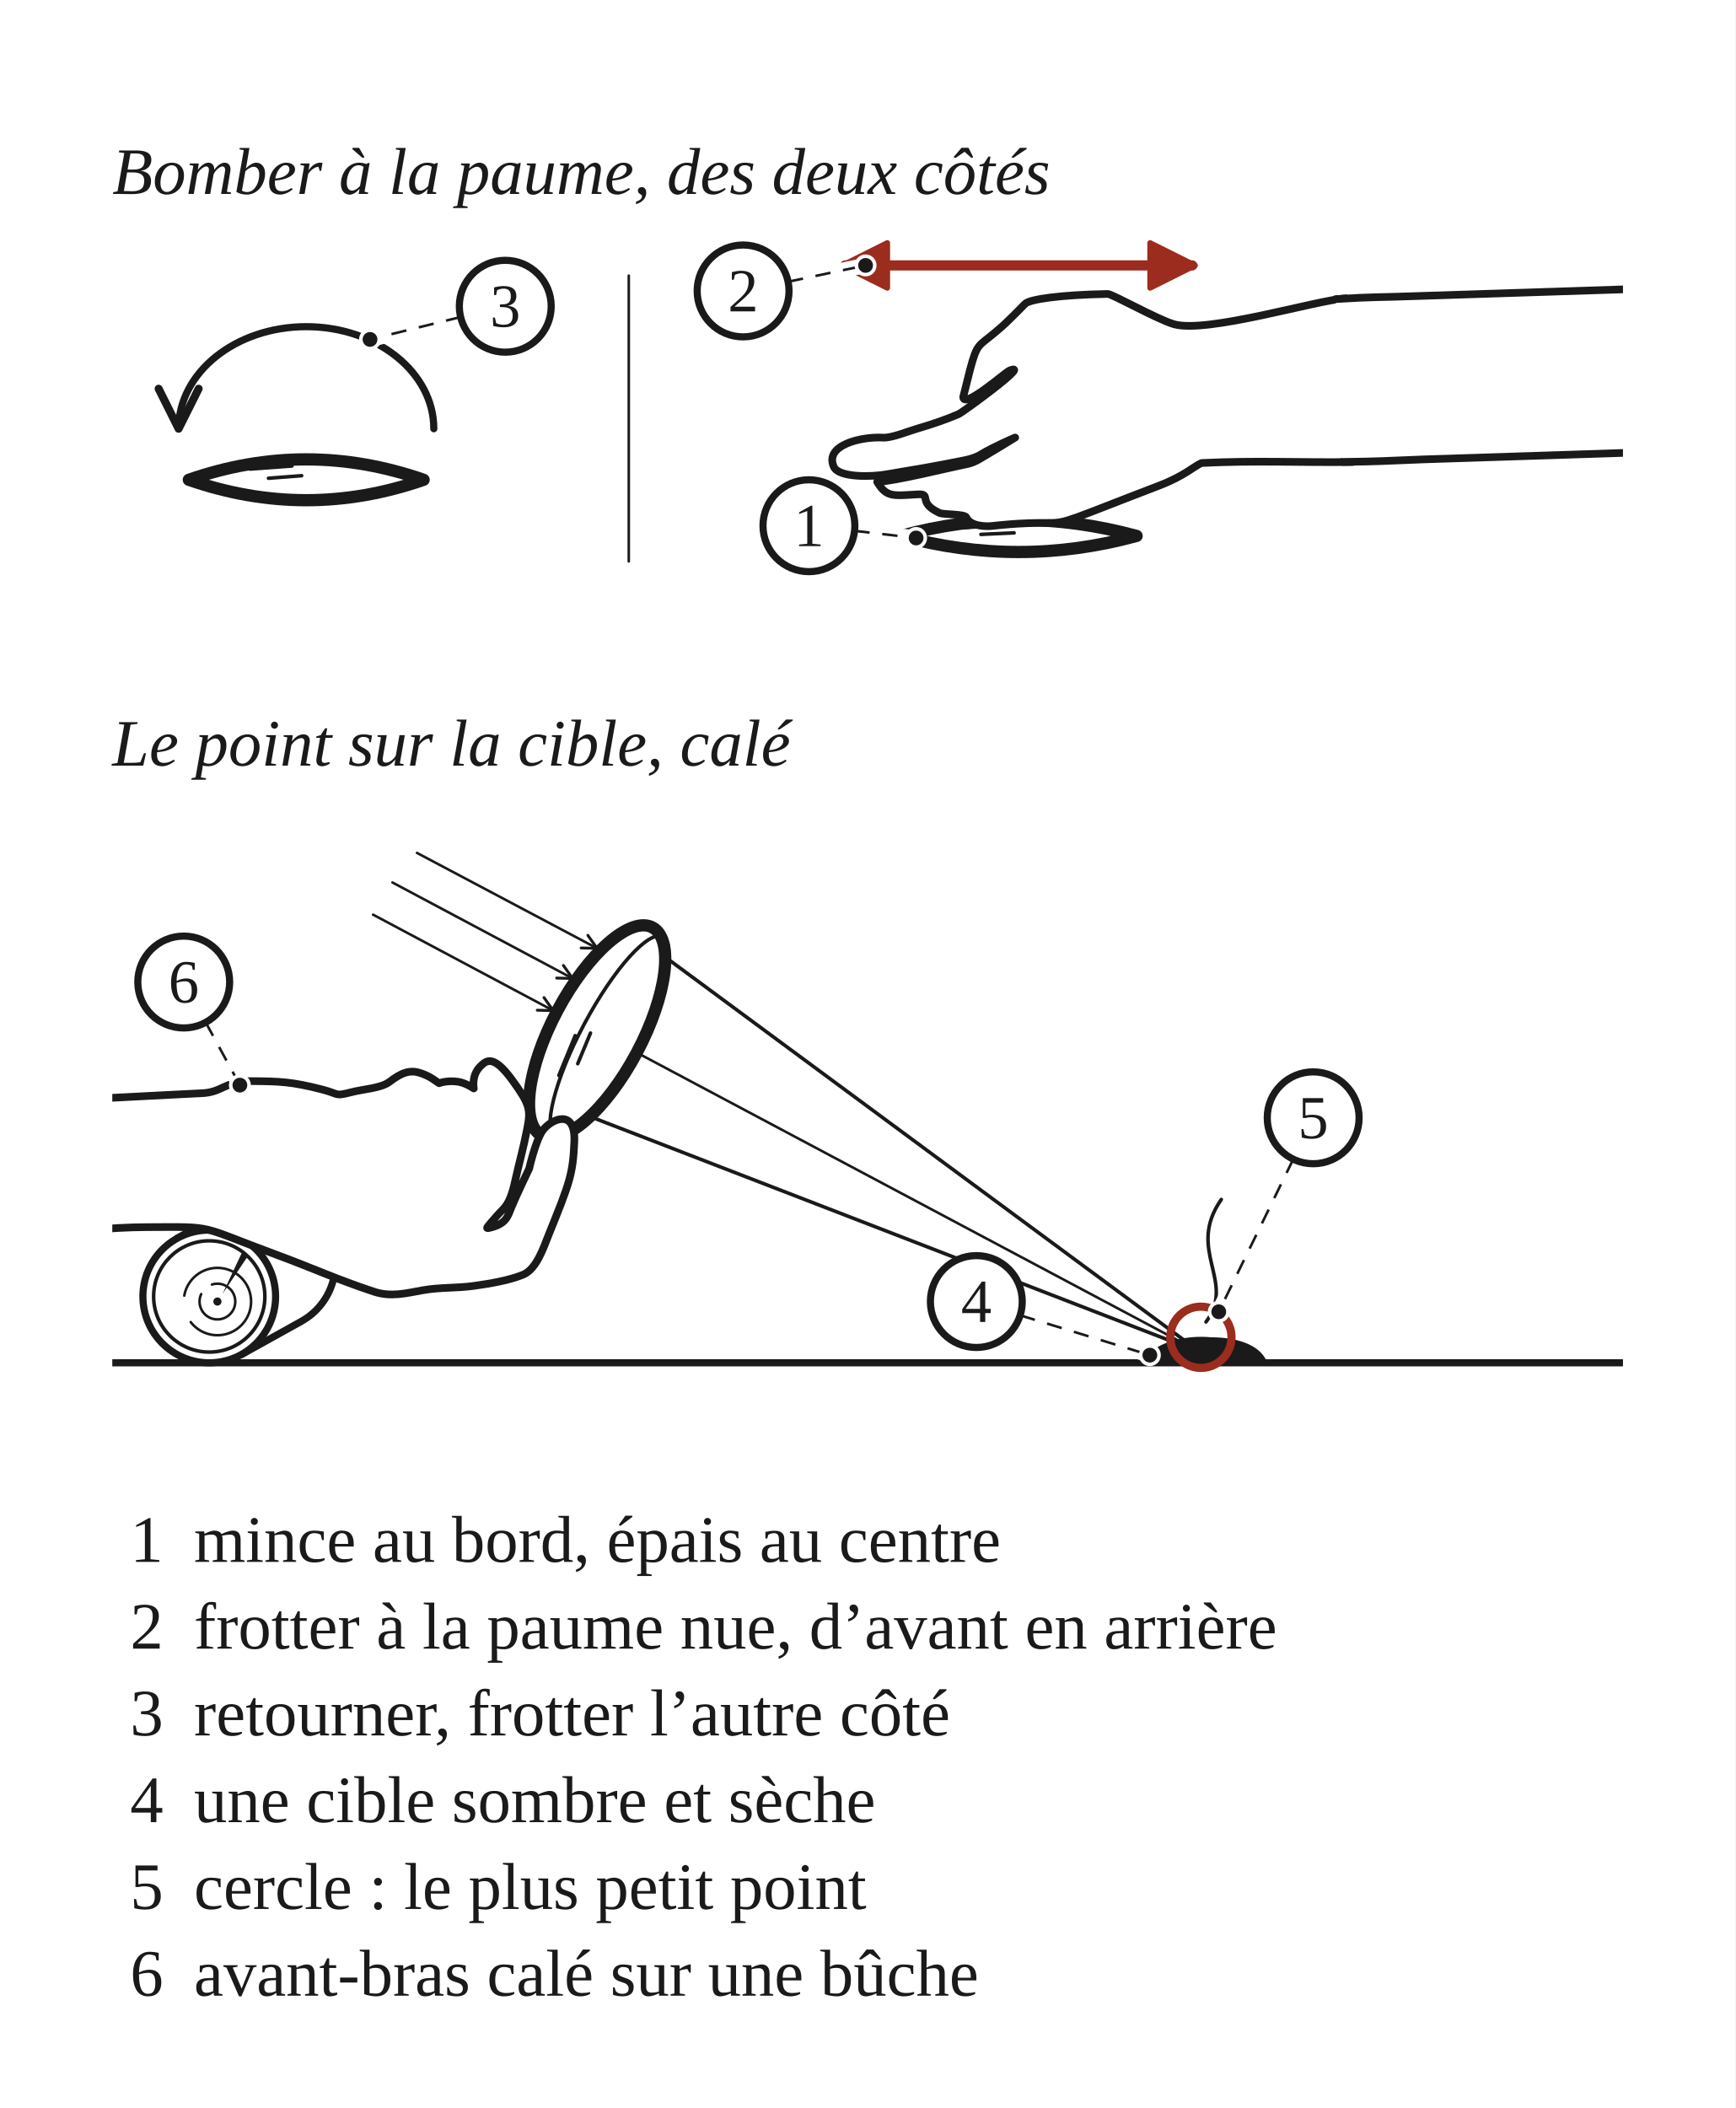
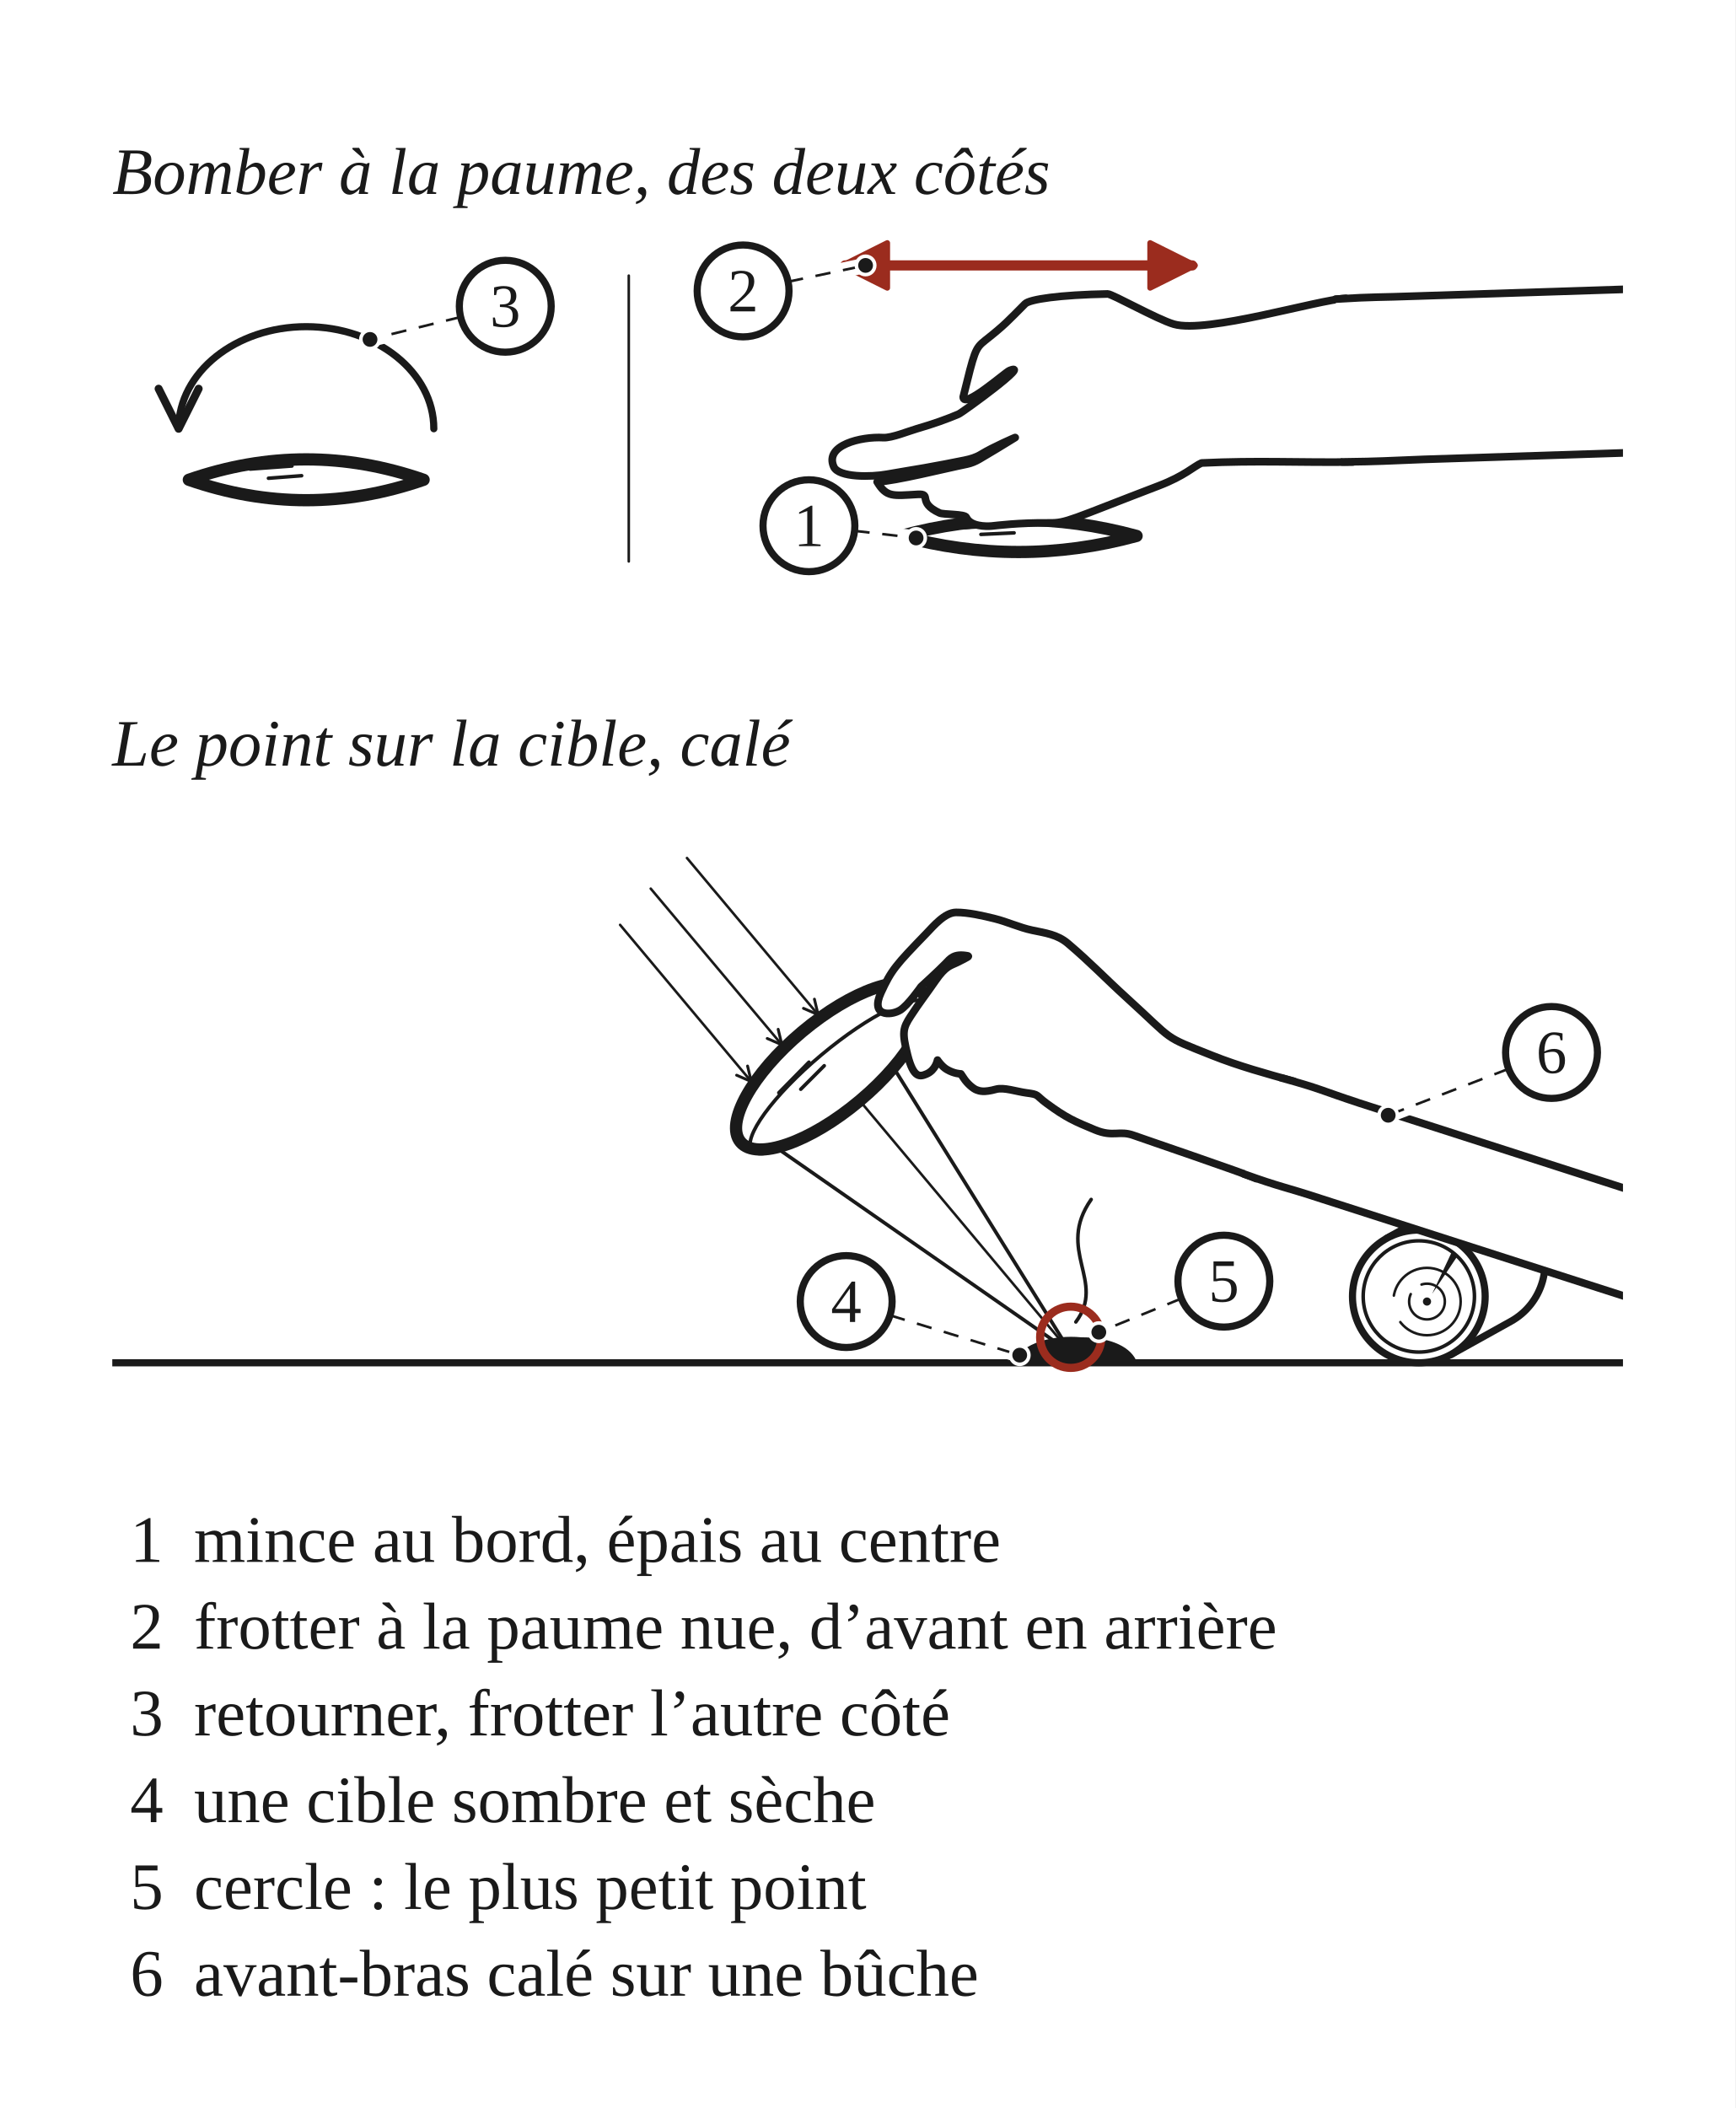
<svg xmlns="http://www.w3.org/2000/svg" width="340" height="413" viewBox="0 0 340 413" role="img">
  <defs>
    <marker id="fl" viewBox="0 0 10 10" refX="9" refY="5" markerWidth="7" markerHeight="7" orient="auto-start-reverse">
      <path d="M1 1 L9 5 L1 9" fill="none" stroke="#1A1A1A" stroke-width="1.6" stroke-linecap="round" stroke-linejoin="round" />
    </marker>
    <marker id="fl-r" viewBox="0 0 10 10" refX="8.5" refY="5" markerWidth="5.5" markerHeight="5.5" orient="auto-start-reverse">
      <path d="M1 1 L9 5 L1 9 Z" fill="#9B2C1E" stroke="#9B2C1E" stroke-width="1" stroke-linejoin="round" />
    </marker>
  </defs>
  <rect x="0" y="0" width="340" height="413" fill="#FFFFFF" />
  <text x="22" y="38" font-family="Georgia, 'Times New Roman', serif" font-size="13" font-style="italic" fill="#1A1A1A">Bomber à la paume, des deux côtés</text>
  <g transform="translate(22 46)" data-vue="polir">
    <clipPath id="vue-polir-1311">
      <rect x="0" y="0" width="296" height="68" />
    </clipPath>
    <g clip-path="url(#vue-polir-1311)">
      <path d="M 154.5 59 Q 177.6 52.7 200.7 59 Q 177.6 65.3 154.5 59 Z" fill="#FFFFFF" stroke="#1A1A1A" stroke-width="2.4" stroke-linejoin="round" stroke-linecap="round" />
      <path d="M166.5 57.4 L174.8 56.9" fill="none" stroke="#1A1A1A" stroke-width="0.7" stroke-linejoin="round" stroke-linecap="round" />
      <path d="M170.2 58.7 L176.7 58.4" fill="none" stroke="#1A1A1A" stroke-width="0.7" stroke-linejoin="round" stroke-linecap="round" />
      <g data-main="1-08" transform="translate(192.21 33.52) rotate(-6) scale(-0.168612 0.168612) translate(-4953.4 -421.7)">
        <path fill="#FFFFFF" stroke="#1A1A1A" stroke-width="8.896" stroke-linejoin="round" fill-rule="evenodd" d="M5018.38 551.624 C4998.48 553.918 4994.51 550.551 4887.21 521.934 C4856.14 513.649 4844.46 503.73 4835.18 500.85 C4769.54 504.626 4724.67 512.103 4660.35 518.086 C4649.87 494.154 4639.4 374.484 4648.38 328.112 C4681.16 326.363 4813.34 352.099 4850.32 337.091 C4868.97 329.523 4917.98 294.553 4923.11 294.111 C4979.03 289.279 5014 290.815 5019.76 295.493 C5041.85 313.445 5045.61 317.269 5070.16 332.776 C5083.28 341.058 5083.93 344.131 5102.61 395.602 C5103.98 410.098 5050.83 372.126 5046 370.746 C5017.45 362.581 5105.34 413.448 5110.2 414.929 C5124.37 419.248 5140.58 423.217 5159.91 426.667 C5169.96 428.464 5190.31 434.447 5199.95 432.881 C5225.49 428.74 5269.09 434.43 5260.7 460.5 C5256.44 473.74 5218.66 477.037 5200.3 475.644 C5185.54 474.523 5170.74 473.898 5155.97 472.829 C5140.17 471.684 5124.38 470.433 5108.61 468.874 C5101.79 468.198 5095.08 467.02 5088.67 463.907 C5075.32 457.432 5045.7 447.975 5047.51 448.843 C5062.14 455.822 5076.75 462.885 5091.55 469.508 C5096.19 471.585 5101.33 473.196 5106.37 473.67 C5131.41 476.033 5191.67 484.662 5212.38 483.28 C5203.4 502.611 5195.81 501.23 5167.08 502.628 C5149.56 503.482 5169.57 511.583 5144.03 526.773 C5139.76 529.311 5114.95 530.923 5113.65 535.055 C5110.2 546.102 5092.05 548.083 5085.35 548.174 C5079.35 548.252 5054.28 547.482 5018.38 551.624 Z" />
      </g>
      <path d="M 239.7 12.6 C 247.7 12.1 247.7 12.3 255.7 12 L 555.5 2.3 L 556.9 34.3 L 257 44 C 249 44.3 249 44.4 241 44.5 Z" fill="#FFFFFF" stroke="none" />
      <path d="M 239.7 12.6 C 247.7 12.1 247.7 12.3 255.7 12 L 555.5 2.3 M 241 44.5 C 249 44.4 249 44.3 257 44 L 556.9 34.3" fill="none" stroke="#1A1A1A" stroke-width="1.5" stroke-linejoin="round" stroke-linecap="round" />
      <path d="M 143.6 6 L 211.6 6" fill="none" stroke="#9B2C1E" stroke-width="2" stroke-linejoin="round" stroke-linecap="round" marker-end="url(#fl-r)" marker-start="url(#fl-r)" />
      <path d="M 15 48 Q 38 40 61 48 Q 38 56 15 48 Z" fill="#FFFFFF" stroke="#1A1A1A" stroke-width="2.4" stroke-linejoin="round" stroke-linecap="round" />
      <path d="M27 45.9 L35.2 45.3" fill="none" stroke="#1A1A1A" stroke-width="0.7" stroke-linejoin="round" stroke-linecap="round" />
      <path d="M30.6 47.7 L37.1 47.2" fill="none" stroke="#1A1A1A" stroke-width="0.7" stroke-linejoin="round" stroke-linecap="round" />
      <path d="M 63 38 A 25 20 0 0 0 13 38" fill="none" stroke="#1A1A1A" stroke-width="1.4" stroke-linejoin="round" stroke-linecap="round" marker-end="url(#fl)" />
      <line x1="101.2" y1="8" x2="101.2" y2="64" fill="none" stroke="#1A1A1A" stroke-width="0.5" stroke-linejoin="round" stroke-linecap="round" />
    </g>
  </g>
  <text x="22" y="150" font-family="Georgia, 'Times New Roman', serif" font-size="13" font-style="italic" fill="#1A1A1A">Le point sur la cible, calé</text>
  <g transform="translate(22 158)" data-vue="soleil">
    <clipPath id="vue-soleil-1311">
      <rect x="0" y="0" width="296" height="113" />
    </clipPath>
    <g clip-path="url(#vue-soleil-1311)">
      <line x1="0" y1="109" x2="296" y2="109" fill="none" stroke="#1A1A1A" stroke-width="1.4" stroke-linejoin="round" stroke-linecap="round" />
-       <path d="M 25.3 107.4 L 37 100.9 A 13 13 0 0 0 24.4 78.1 L 12.7 84.6 Z" fill="#FFFFFF" stroke="#1A1A1A" stroke-width="1.4" stroke-linejoin="round" stroke-linecap="round" />
-       <path d="M 18.5 88.2 l 5.3 -2.9 M 20.8 92.3 l 5.3 -2.9 M 23.1 96.4 l 5.3 -2.9 M 25.3 100.5 l 5.3 -2.9 " fill="none" stroke="#1A1A1A" stroke-width="0.5" stroke-linejoin="round" stroke-linecap="round" />
-       <circle cx="19" cy="96" r="13" fill="#FFFFFF" stroke="#1A1A1A" stroke-width="1.4" stroke-linejoin="round" stroke-linecap="round" />
-       <circle cx="19" cy="96" r="10.9" fill="none" stroke="#1A1A1A" stroke-width="0.7" stroke-linejoin="round" stroke-linecap="round" />
-       <circle cx="20.6" cy="97" r="3.5" fill="none" stroke="#1A1A1A" stroke-width="0.5" stroke-linejoin="round" stroke-linecap="round" stroke-dasharray="12.5 2.9" stroke-dashoffset="0" />
-       <circle cx="20.6" cy="97" r="6.6" fill="none" stroke="#1A1A1A" stroke-width="0.5" stroke-linejoin="round" stroke-linecap="round" stroke-dasharray="23.4 5.5" stroke-dashoffset="7" />
-       <circle cx="20.6" cy="97" r="0.8" fill="#1A1A1A" stroke="none" />
-       <path d="M 21.6 95.5 L 25.5 87.2 L 26.5 88.2 Z" fill="#1A1A1A" stroke="none" />
-       <line x1="104.4" y1="26.6" x2="213.3" y2="107" fill="none" stroke="#1A1A1A" stroke-width="0.7" stroke-linejoin="round" stroke-linecap="round" />
-       <line x1="87.5" y1="58.4" x2="213.3" y2="107" fill="none" stroke="#1A1A1A" stroke-width="0.7" stroke-linejoin="round" stroke-linecap="round" />
-       <line x1="95" y1="44.1" x2="213.3" y2="107" fill="none" stroke="#1A1A1A" stroke-width="0.5" stroke-linejoin="round" stroke-linecap="round" />
-       <ellipse cx="95" cy="44.1" rx="23.1" ry="8.8" transform="rotate(-62 95 44.1)" fill="#FFFFFF" stroke="#1A1A1A" stroke-width="2.4" stroke-linejoin="round" stroke-linecap="round" />
-       <ellipse cx="97.4" cy="45.3" rx="22.4" ry="5.6" transform="rotate(-62 97.4 45.3)" fill="none" stroke="#1A1A1A" stroke-width="0.7" stroke-linejoin="round" stroke-linecap="round" />
-       <path d="M87.5 52.7 L90.7 44.9" fill="none" stroke="#1A1A1A" stroke-width="0.7" stroke-linejoin="round" stroke-linecap="round" />
-       <path d="M91.2 50.4 L93.7 44.4" fill="none" stroke="#1A1A1A" stroke-width="0.7" stroke-linejoin="round" stroke-linecap="round" />
-       <g data-main="2-06" transform="translate(88 57.34) rotate(118) scale(-0.201835 0.201835) translate(-2609.5 -941.2)">
-         <path fill="#FFFFFF" stroke="#1A1A1A" stroke-width="7.432" stroke-linejoin="round" fill-rule="evenodd" d="M2367.77 1392.43 C2322.86 1370.35 2294.14 1357.76 2252.88 1329.26 C2272.9 1300.29 2293.93 1269.7 2310.59 1238.67 C2343.26 1177.86 2335.07 1196.7 2346.27 1114.42 C2351.46 1076.3 2352.56 1051.98 2359.04 1014.08 C2361.96 997.047 2372.34 985.883 2382.62 972.803 C2392.97 959.632 2399.77 944.514 2409.56 931.097 C2418.53 918.798 2429.86 903.785 2441.52 894.069 C2452.5 884.916 2474.52 888.938 2487.6 890.307 C2541.94 895.995 2550.34 897.125 2578.69 910.615 C2608.48 924.784 2588.14 940.604 2574.58 942.866 C2563.26 944.752 2535.28 937.152 2535.28 937.152 C2535.28 937.152 2505.58 935.965 2493.12 934.657 C2484.38 933.738 2477.04 931.606 2465.95 944.642 C2463.66 947.329 2465.11 946.86 2481.48 942.978 C2489.55 941.061 2494.43 936.99 2516.65 943.143 C2536.37 948.603 2549.52 951.233 2568.98 957.181 C2586.43 962.512 2590.6 965.69 2603.38 991.989 C2617 1020.04 2608.5 1023.16 2600.62 1025.62 C2588.59 1029.38 2578.72 1021.15 2578.72 1021.15 C2578.72 1021.15 2579.82 1030.54 2577.32 1037.64 C2573.72 1047.9 2567.38 1053.27 2567.38 1053.27 C2567.38 1053.27 2567.62 1055.94 2568.14 1060.39 C2568.98 1067.53 2567.58 1077.28 2565.2 1081.38 C2563.28 1084.7 2560.59 1089.78 2545.89 1096.49 C2536.73 1100.68 2528.09 1115.19 2519.77 1124.32 C2508.05 1137.17 2512.96 1133.13 2508.69 1150.75 C2501.39 1180.87 2496.34 1190.71 2483.63 1215.15 C2471.77 1237.97 2460.54 1234.81 2450.44 1252.49 C2444.91 1262.17 2374.31 1378.42 2367.77 1392.43 Z" />
+       <path d="M 262.3 107.4 L 274 100.9 A 13 13 0 0 0 261.4 78.1 L 249.7 84.6 Z" fill="#FFFFFF" stroke="#1A1A1A" stroke-width="1.4" stroke-linejoin="round" stroke-linecap="round" />
+       <path d="M 255.5 88.2 l 5.3 -2.9 M 257.8 92.3 l 5.3 -2.9 M 260.1 96.4 l 5.3 -2.9 M 262.3 100.5 l 5.3 -2.9 " fill="none" stroke="#1A1A1A" stroke-width="0.5" stroke-linejoin="round" stroke-linecap="round" />
+       <circle cx="256" cy="96" r="13" fill="#FFFFFF" stroke="#1A1A1A" stroke-width="1.4" stroke-linejoin="round" stroke-linecap="round" />
+       <circle cx="256" cy="96" r="10.9" fill="none" stroke="#1A1A1A" stroke-width="0.7" stroke-linejoin="round" stroke-linecap="round" />
+       <circle cx="257.6" cy="97" r="3.5" fill="none" stroke="#1A1A1A" stroke-width="0.5" stroke-linejoin="round" stroke-linecap="round" stroke-dasharray="12.5 2.9" stroke-dashoffset="0" />
+       <circle cx="257.6" cy="97" r="6.6" fill="none" stroke="#1A1A1A" stroke-width="0.5" stroke-linejoin="round" stroke-linecap="round" stroke-dasharray="23.4 5.5" stroke-dashoffset="7" />
+       <circle cx="257.6" cy="97" r="0.8" fill="#1A1A1A" stroke="none" />
+       <path d="M 258.6 95.5 L 262.5 87.2 L 263.5 88.2 Z" fill="#1A1A1A" stroke="none" />
+       <line x1="148.8" y1="44.3" x2="187.8" y2="107" fill="none" stroke="#1A1A1A" stroke-width="0.7" stroke-linejoin="round" stroke-linecap="round" />
+       <line x1="125.6" y1="63.7" x2="187.8" y2="107" fill="none" stroke="#1A1A1A" stroke-width="0.7" stroke-linejoin="round" stroke-linecap="round" />
+       <line x1="140.8" y1="50.9" x2="187.8" y2="107" fill="none" stroke="#1A1A1A" stroke-width="0.5" stroke-linejoin="round" stroke-linecap="round" />
+       <ellipse cx="140.8" cy="50.9" rx="23.1" ry="8.8" transform="rotate(-40 140.8 50.9)" fill="#FFFFFF" stroke="#1A1A1A" stroke-width="2.4" stroke-linejoin="round" stroke-linecap="round" />
+       <ellipse cx="142.5" cy="53" rx="22.4" ry="5.6" transform="rotate(-40 142.5 53)" fill="none" stroke="#1A1A1A" stroke-width="0.7" stroke-linejoin="round" stroke-linecap="round" />
+       <path d="M130.6 56.1 L136.5 50.1" fill="none" stroke="#1A1A1A" stroke-width="0.7" stroke-linejoin="round" stroke-linecap="round" />
+       <path d="M134.9 55.4 L139.5 50.8" fill="none" stroke="#1A1A1A" stroke-width="0.7" stroke-linejoin="round" stroke-linecap="round" />
+       <g data-main="2-06" transform="translate(150 43.23) rotate(-40) scale(-0.155963 0.155963) translate(-2609.5 -941.2)">
+         <path fill="#FFFFFF" stroke="#1A1A1A" stroke-width="9.618" stroke-linejoin="round" fill-rule="evenodd" d="M2367.77 1392.43 C2322.86 1370.35 2294.14 1357.76 2252.88 1329.26 C2272.9 1300.29 2293.93 1269.7 2310.59 1238.67 C2343.26 1177.86 2335.07 1196.7 2346.27 1114.42 C2351.46 1076.3 2352.56 1051.98 2359.04 1014.08 C2361.96 997.047 2372.34 985.883 2382.62 972.803 C2392.97 959.632 2399.77 944.514 2409.56 931.097 C2418.53 918.798 2429.86 903.785 2441.52 894.069 C2452.5 884.916 2474.52 888.938 2487.6 890.307 C2541.94 895.995 2550.34 897.125 2578.69 910.615 C2608.48 924.784 2588.14 940.604 2574.58 942.866 C2563.26 944.752 2535.28 937.152 2535.28 937.152 C2535.28 937.152 2505.58 935.965 2493.12 934.657 C2484.38 933.738 2477.04 931.606 2465.95 944.642 C2463.66 947.329 2465.11 946.86 2481.48 942.978 C2489.55 941.061 2494.43 936.99 2516.65 943.143 C2536.37 948.603 2549.52 951.233 2568.98 957.181 C2586.43 962.512 2590.6 965.69 2603.38 991.989 C2617 1020.04 2608.5 1023.16 2600.62 1025.62 C2588.59 1029.38 2578.72 1021.15 2578.72 1021.15 C2578.72 1021.15 2579.82 1030.54 2577.32 1037.64 C2573.72 1047.9 2567.38 1053.27 2567.38 1053.27 C2567.38 1053.27 2567.62 1055.94 2568.14 1060.39 C2568.98 1067.53 2567.58 1077.28 2565.2 1081.38 C2563.28 1084.7 2560.59 1089.78 2545.89 1096.49 C2536.73 1100.68 2528.09 1115.19 2519.77 1124.32 C2508.05 1137.17 2512.96 1133.13 2508.69 1150.75 C2501.39 1180.87 2496.34 1190.71 2483.63 1215.15 C2471.77 1237.97 2460.54 1234.81 2450.44 1252.49 C2444.91 1262.17 2374.31 1378.42 2367.77 1392.43 Z" />
      </g>
-       <path d="M -13 83.9 C -20.9 84.8 -21 84.1 -29 84.4 L -328.8 93.5 L -329.2 67.4 L -29.3 58.3 C -21.3 58 -21.3 57.3 -13.3 57.8 Z" fill="#FFFFFF" stroke="none" />
-       <path d="M -13 83.9 C -20.9 84.8 -21 84.1 -29 84.4 L -328.8 93.5 M -13.3 57.8 C -21.3 57.3 -21.3 58 -29.3 58.3 L -329.2 67.4" fill="none" stroke="#1A1A1A" stroke-width="1.5" stroke-linejoin="round" stroke-linecap="round" />
-       <path d="M 59.7 9.1 L 95 27.8" fill="none" stroke="#1A1A1A" stroke-width="0.5" stroke-linejoin="round" stroke-linecap="round" marker-end="url(#fl)" />
-       <path d="M 54.9 14.9 L 90.2 33.7" fill="none" stroke="#1A1A1A" stroke-width="0.5" stroke-linejoin="round" stroke-linecap="round" marker-end="url(#fl)" />
-       <path d="M 51.1 21.2 L 86.4 40" fill="none" stroke="#1A1A1A" stroke-width="0.5" stroke-linejoin="round" stroke-linecap="round" marker-end="url(#fl)" />
-       <path d="M 202.3 109 C 203.3 105 210.3 103.5 215.3 104 C 221.3 104 225.3 106 226.3 109 Z" fill="#1A1A1A" stroke="none" />
-       <path d="M 214.3 101 C 220.3 93 210.3 87 217.3 77" fill="none" stroke="#1A1A1A" stroke-width="0.7" stroke-linejoin="round" stroke-linecap="round" />
-       <circle cx="213.3" cy="104" r="6" fill="none" stroke="#9B2C1E" stroke-width="1.6" />
+       <path d="M 229.1 53.2 C 236.8 55.3 236.7 55.6 244.3 58.1 L 529.9 149.9 L 522.6 168.7 L 237 76.9 C 229.4 74.4 229.2 74.7 221.7 72 Z" fill="#FFFFFF" stroke="none" />
+       <path d="M 229.1 53.2 C 236.8 55.3 236.7 55.6 244.3 58.1 L 529.9 149.9 M 221.7 72 C 229.2 74.7 229.4 74.4 237 76.9 L 522.6 168.7" fill="none" stroke="#1A1A1A" stroke-width="1.5" stroke-linejoin="round" stroke-linecap="round" />
+       <path d="M 112.6 10.1 L 138.3 40.8" fill="none" stroke="#1A1A1A" stroke-width="0.5" stroke-linejoin="round" stroke-linecap="round" marker-end="url(#fl)" />
+       <path d="M 105.5 16.1 L 131.2 46.7" fill="none" stroke="#1A1A1A" stroke-width="0.5" stroke-linejoin="round" stroke-linecap="round" marker-end="url(#fl)" />
+       <path d="M 99.5 23.2 L 125.2 53.9" fill="none" stroke="#1A1A1A" stroke-width="0.5" stroke-linejoin="round" stroke-linecap="round" marker-end="url(#fl)" />
+       <path d="M 176.8 109 C 177.8 105 184.8 103.5 189.8 104 C 195.8 104 199.8 106 200.8 109 Z" fill="#1A1A1A" stroke="none" />
+       <path d="M 188.8 101 C 194.8 93 184.8 87 191.8 77" fill="none" stroke="#1A1A1A" stroke-width="0.7" stroke-linejoin="round" stroke-linecap="round" />
+       <circle cx="187.8" cy="104" r="6" fill="none" stroke="#9B2C1E" stroke-width="1.6" />
    </g>
  </g>
  <line x1="167.4" y1="104" x2="179.5" y2="105.4" fill="none" stroke="#FFFFFF" stroke-width="3" stroke-linecap="round" />
  <line x1="167.4" y1="104" x2="179.5" y2="105.4" fill="none" stroke="#1A1A1A" stroke-width="0.5" stroke-dasharray="3 2.5" />
  <circle cx="179.5" cy="105.4" r="1.8" fill="#1A1A1A" stroke="#FFFFFF" stroke-width="0.7" />
  <circle cx="158.5" cy="103" r="9" fill="#FFFFFF" stroke="#1A1A1A" stroke-width="1.4" data-vue="polir" />
  <text x="158.5" y="107" text-anchor="middle" font-family="Georgia, 'Times New Roman', serif" font-size="12" fill="#1A1A1A">1</text>
  <line x1="154.4" y1="55.2" x2="169.6" y2="52" fill="none" stroke="#FFFFFF" stroke-width="3" stroke-linecap="round" />
  <line x1="154.4" y1="55.2" x2="169.6" y2="52" fill="none" stroke="#1A1A1A" stroke-width="0.5" stroke-dasharray="3 2.5" />
  <circle cx="169.6" cy="52" r="1.8" fill="#1A1A1A" stroke="#FFFFFF" stroke-width="0.7" />
  <circle cx="145.6" cy="57" r="9" fill="#FFFFFF" stroke="#1A1A1A" stroke-width="1.4" data-vue="polir" />
  <text x="145.6" y="61" text-anchor="middle" font-family="Georgia, 'Times New Roman', serif" font-size="12" fill="#1A1A1A">2</text>
  <line x1="90.3" y1="62.1" x2="72.5" y2="66.5" fill="none" stroke="#FFFFFF" stroke-width="3" stroke-linecap="round" />
  <line x1="90.3" y1="62.1" x2="72.5" y2="66.5" fill="none" stroke="#1A1A1A" stroke-width="0.5" stroke-dasharray="3 2.5" />
  <circle cx="72.5" cy="66.5" r="1.8" fill="#1A1A1A" stroke="#FFFFFF" stroke-width="0.7" />
  <circle cx="99" cy="60" r="9" fill="#FFFFFF" stroke="#1A1A1A" stroke-width="1.4" data-vue="polir" />
  <text x="99" y="64" text-anchor="middle" font-family="Georgia, 'Times New Roman', serif" font-size="12" fill="#1A1A1A">3</text>
-   <line x1="199.9" y1="257.7" x2="225.3" y2="265.5" fill="none" stroke="#FFFFFF" stroke-width="3" stroke-linecap="round" />
-   <line x1="199.9" y1="257.7" x2="225.3" y2="265.5" fill="none" stroke="#1A1A1A" stroke-width="0.5" stroke-dasharray="3 2.5" />
-   <circle cx="225.3" cy="265.5" r="1.8" fill="#1A1A1A" stroke="#FFFFFF" stroke-width="0.7" />
-   <circle cx="191.3" cy="255" r="9" fill="#FFFFFF" stroke="#1A1A1A" stroke-width="1.4" data-vue="soleil" />
-   <text x="191.3" y="259" text-anchor="middle" font-family="Georgia, 'Times New Roman', serif" font-size="12" fill="#1A1A1A">4</text>
-   <line x1="253.4" y1="227.1" x2="238.8" y2="257" fill="none" stroke="#FFFFFF" stroke-width="3" stroke-linecap="round" />
-   <line x1="253.4" y1="227.1" x2="238.8" y2="257" fill="none" stroke="#1A1A1A" stroke-width="0.5" stroke-dasharray="3 2.5" />
-   <circle cx="238.8" cy="257" r="1.8" fill="#1A1A1A" stroke="#FFFFFF" stroke-width="0.7" />
-   <circle cx="257.3" cy="219" r="9" fill="#FFFFFF" stroke="#1A1A1A" stroke-width="1.4" data-vue="soleil" />
-   <text x="257.3" y="223" text-anchor="middle" font-family="Georgia, 'Times New Roman', serif" font-size="12" fill="#1A1A1A">5</text>
-   <line x1="40.3" y1="200.3" x2="47" y2="212.6" fill="none" stroke="#FFFFFF" stroke-width="3" stroke-linecap="round" />
-   <line x1="40.3" y1="200.3" x2="47" y2="212.6" fill="none" stroke="#1A1A1A" stroke-width="0.5" stroke-dasharray="3 2.5" />
-   <circle cx="47" cy="212.6" r="1.8" fill="#1A1A1A" stroke="#FFFFFF" stroke-width="0.7" />
-   <circle cx="36" cy="192.4" r="9" fill="#FFFFFF" stroke="#1A1A1A" stroke-width="1.4" data-vue="soleil" />
-   <text x="36" y="196.4" text-anchor="middle" font-family="Georgia, 'Times New Roman', serif" font-size="12" fill="#1A1A1A">6</text>
+   <line x1="174.4" y1="257.7" x2="199.8" y2="265.5" fill="none" stroke="#FFFFFF" stroke-width="3" stroke-linecap="round" />
+   <line x1="174.4" y1="257.7" x2="199.8" y2="265.5" fill="none" stroke="#1A1A1A" stroke-width="0.5" stroke-dasharray="3 2.5" />
+   <circle cx="199.8" cy="265.5" r="1.8" fill="#1A1A1A" stroke="#FFFFFF" stroke-width="0.7" />
+   <circle cx="165.8" cy="255" r="9" fill="#FFFFFF" stroke="#1A1A1A" stroke-width="1.4" data-vue="soleil" />
+   <text x="165.8" y="259" text-anchor="middle" font-family="Georgia, 'Times New Roman', serif" font-size="12" fill="#1A1A1A">4</text>
+   <line x1="231.5" y1="254.4" x2="215.3" y2="261" fill="none" stroke="#FFFFFF" stroke-width="3" stroke-linecap="round" />
+   <line x1="231.5" y1="254.4" x2="215.3" y2="261" fill="none" stroke="#1A1A1A" stroke-width="0.5" stroke-dasharray="3 2.5" />
+   <circle cx="215.3" cy="261" r="1.8" fill="#1A1A1A" stroke="#FFFFFF" stroke-width="0.7" />
+   <circle cx="239.8" cy="251" r="9" fill="#FFFFFF" stroke="#1A1A1A" stroke-width="1.4" data-vue="soleil" />
+   <text x="239.8" y="255" text-anchor="middle" font-family="Georgia, 'Times New Roman', serif" font-size="12" fill="#1A1A1A">5</text>
+   <line x1="295.6" y1="209.4" x2="272" y2="218.5" fill="none" stroke="#FFFFFF" stroke-width="3" stroke-linecap="round" />
+   <line x1="295.6" y1="209.4" x2="272" y2="218.5" fill="none" stroke="#1A1A1A" stroke-width="0.5" stroke-dasharray="3 2.5" />
+   <circle cx="272" cy="218.5" r="1.8" fill="#1A1A1A" stroke="#FFFFFF" stroke-width="0.7" />
+   <circle cx="304" cy="206.2" r="9" fill="#FFFFFF" stroke="#1A1A1A" stroke-width="1.4" data-vue="soleil" />
+   <text x="304" y="210.2" text-anchor="middle" font-family="Georgia, 'Times New Roman', serif" font-size="12" fill="#1A1A1A">6</text>
  <text x="32" y="306" text-anchor="end" font-family="Georgia, 'Times New Roman', serif" font-size="13" fill="#1A1A1A">1</text>
  <text x="38" y="306" font-family="Georgia, 'Times New Roman', serif" font-size="13" fill="#1A1A1A">mince au bord, épais au centre</text>
  <text x="32" y="323" text-anchor="end" font-family="Georgia, 'Times New Roman', serif" font-size="13" fill="#1A1A1A">2</text>
  <text x="38" y="323" font-family="Georgia, 'Times New Roman', serif" font-size="13" fill="#1A1A1A">frotter à la paume nue, d’avant en arrière</text>
  <text x="32" y="340" text-anchor="end" font-family="Georgia, 'Times New Roman', serif" font-size="13" fill="#1A1A1A">3</text>
  <text x="38" y="340" font-family="Georgia, 'Times New Roman', serif" font-size="13" fill="#1A1A1A">retourner, frotter l’autre côté</text>
  <text x="32" y="357" text-anchor="end" font-family="Georgia, 'Times New Roman', serif" font-size="13" fill="#1A1A1A">4</text>
  <text x="38" y="357" font-family="Georgia, 'Times New Roman', serif" font-size="13" fill="#1A1A1A">une cible sombre et sèche</text>
  <text x="32" y="374" text-anchor="end" font-family="Georgia, 'Times New Roman', serif" font-size="13" fill="#1A1A1A">5</text>
  <text x="38" y="374" font-family="Georgia, 'Times New Roman', serif" font-size="13" fill="#1A1A1A">cercle : le plus petit point</text>
  <text x="32" y="391" text-anchor="end" font-family="Georgia, 'Times New Roman', serif" font-size="13" fill="#1A1A1A">6</text>
  <text x="38" y="391" font-family="Georgia, 'Times New Roman', serif" font-size="13" fill="#1A1A1A">avant-bras calé sur une bûche</text>
</svg>
